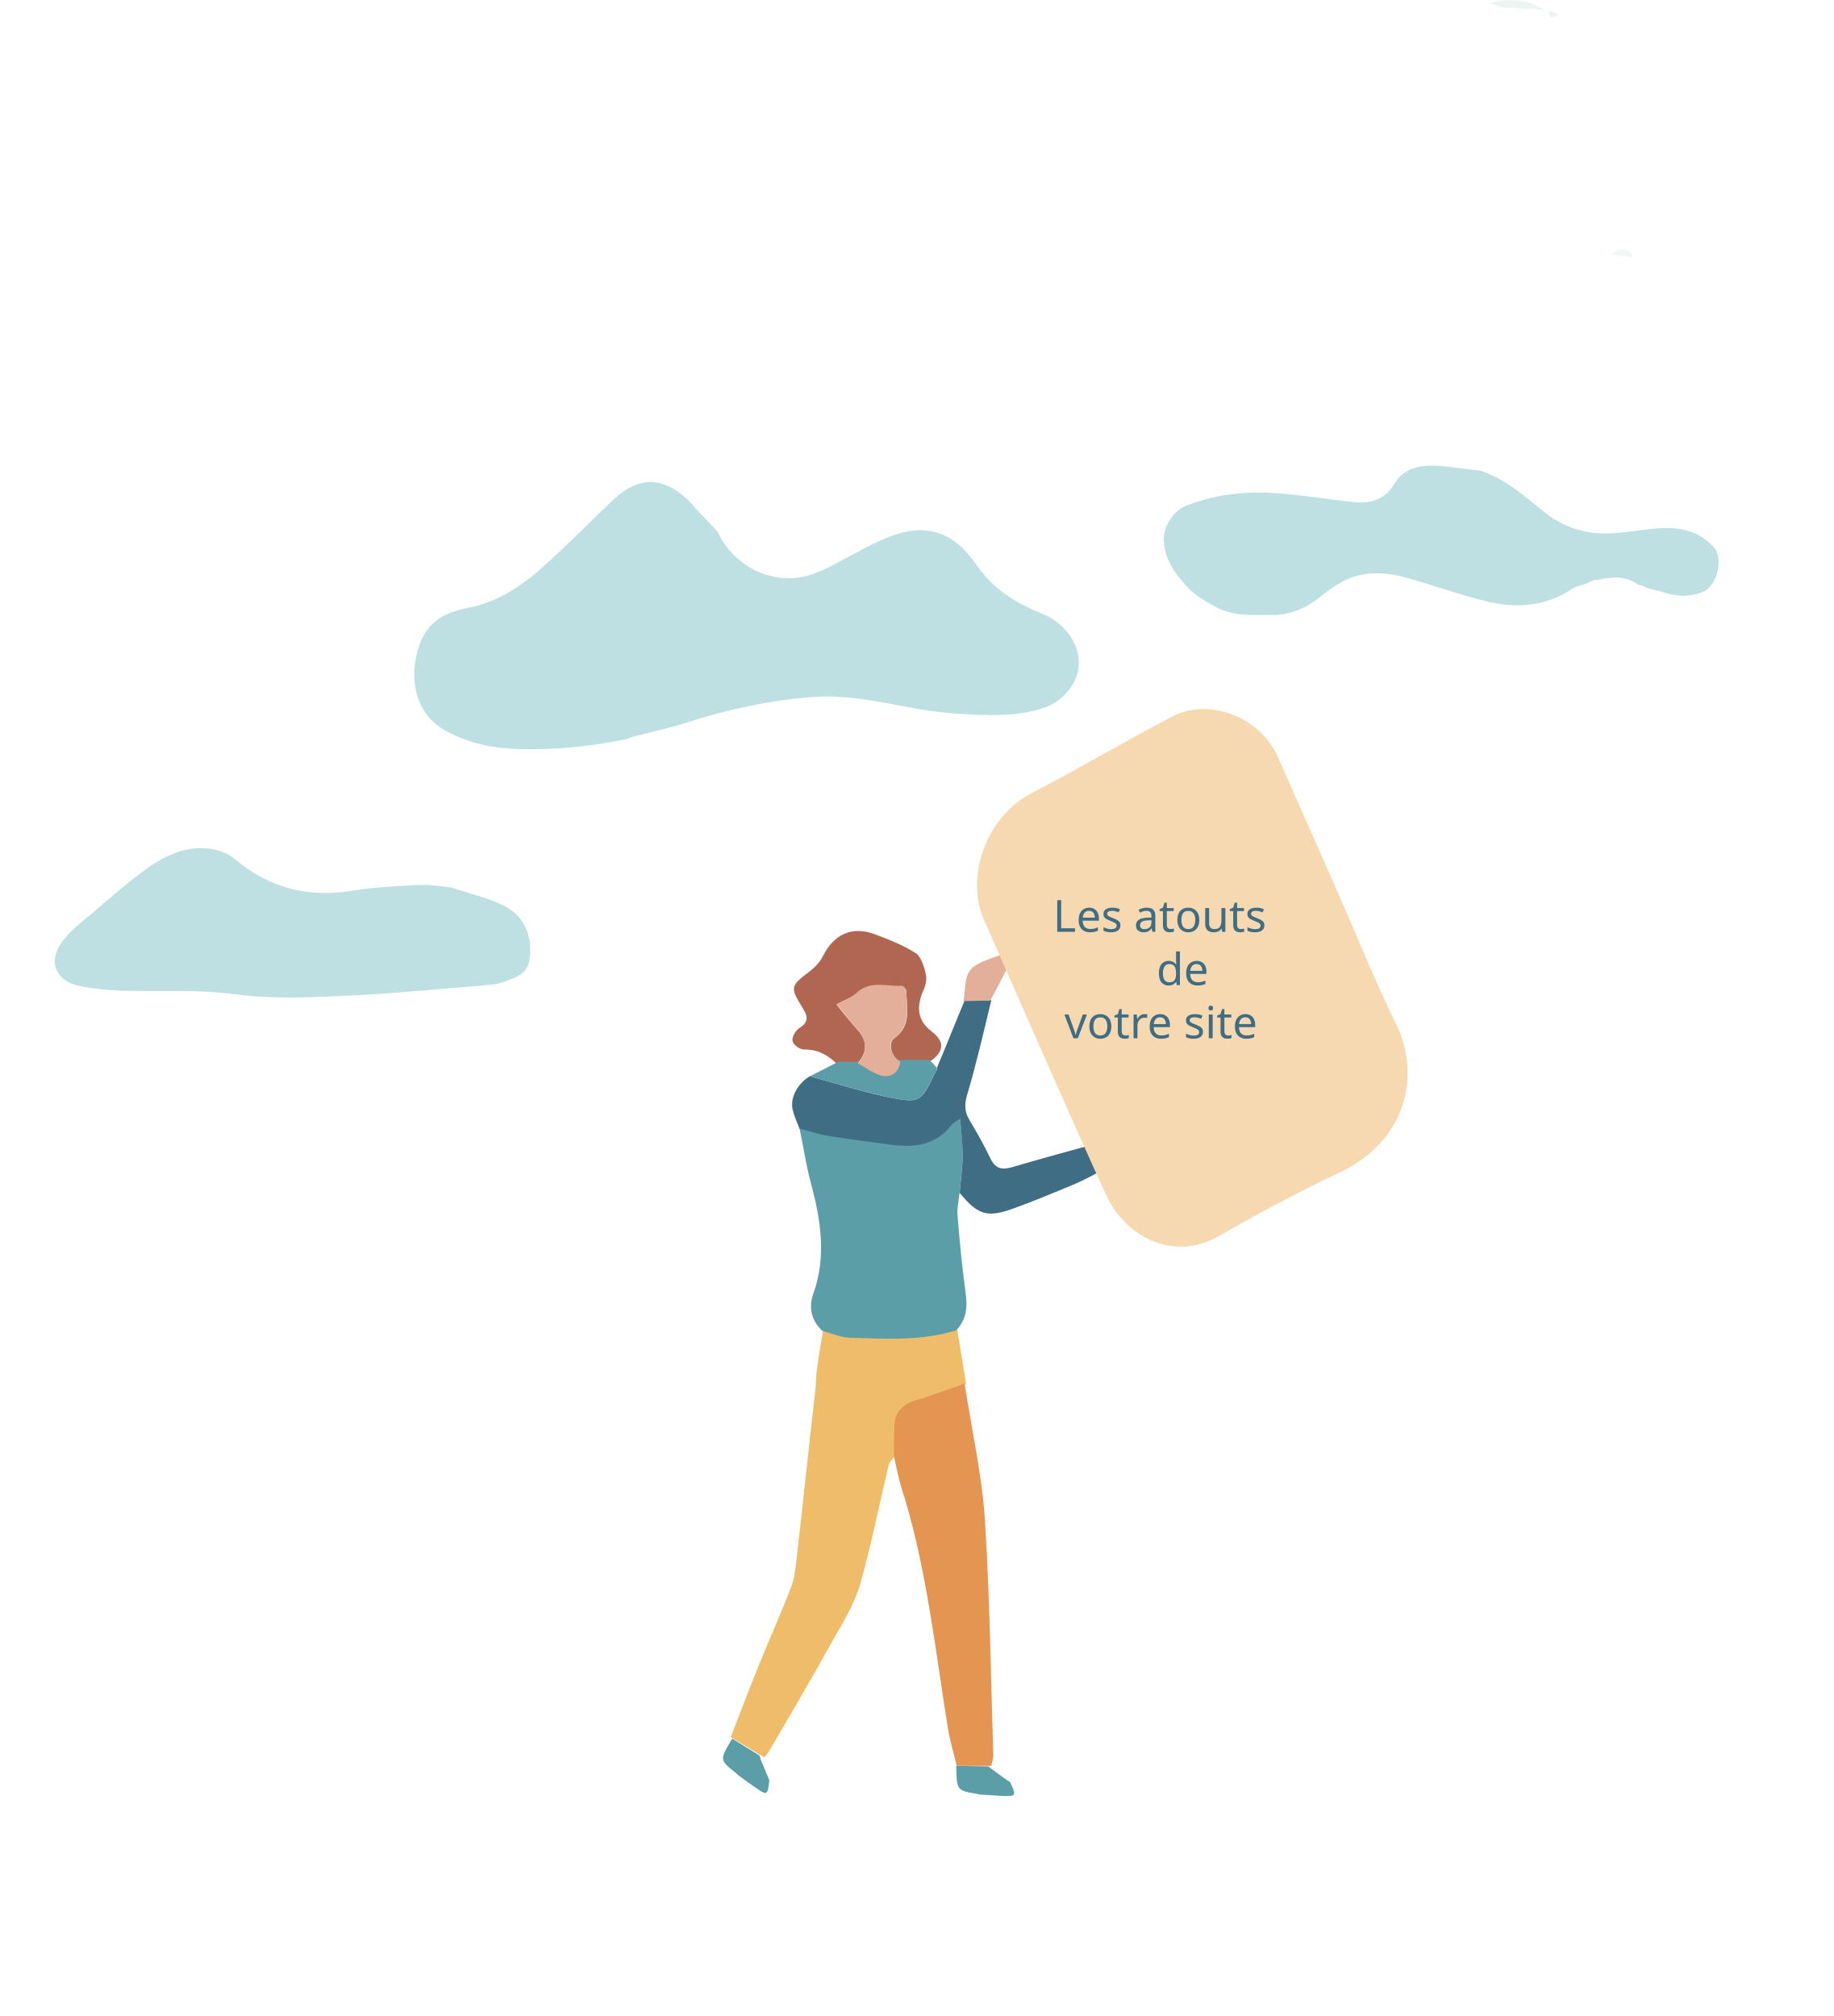
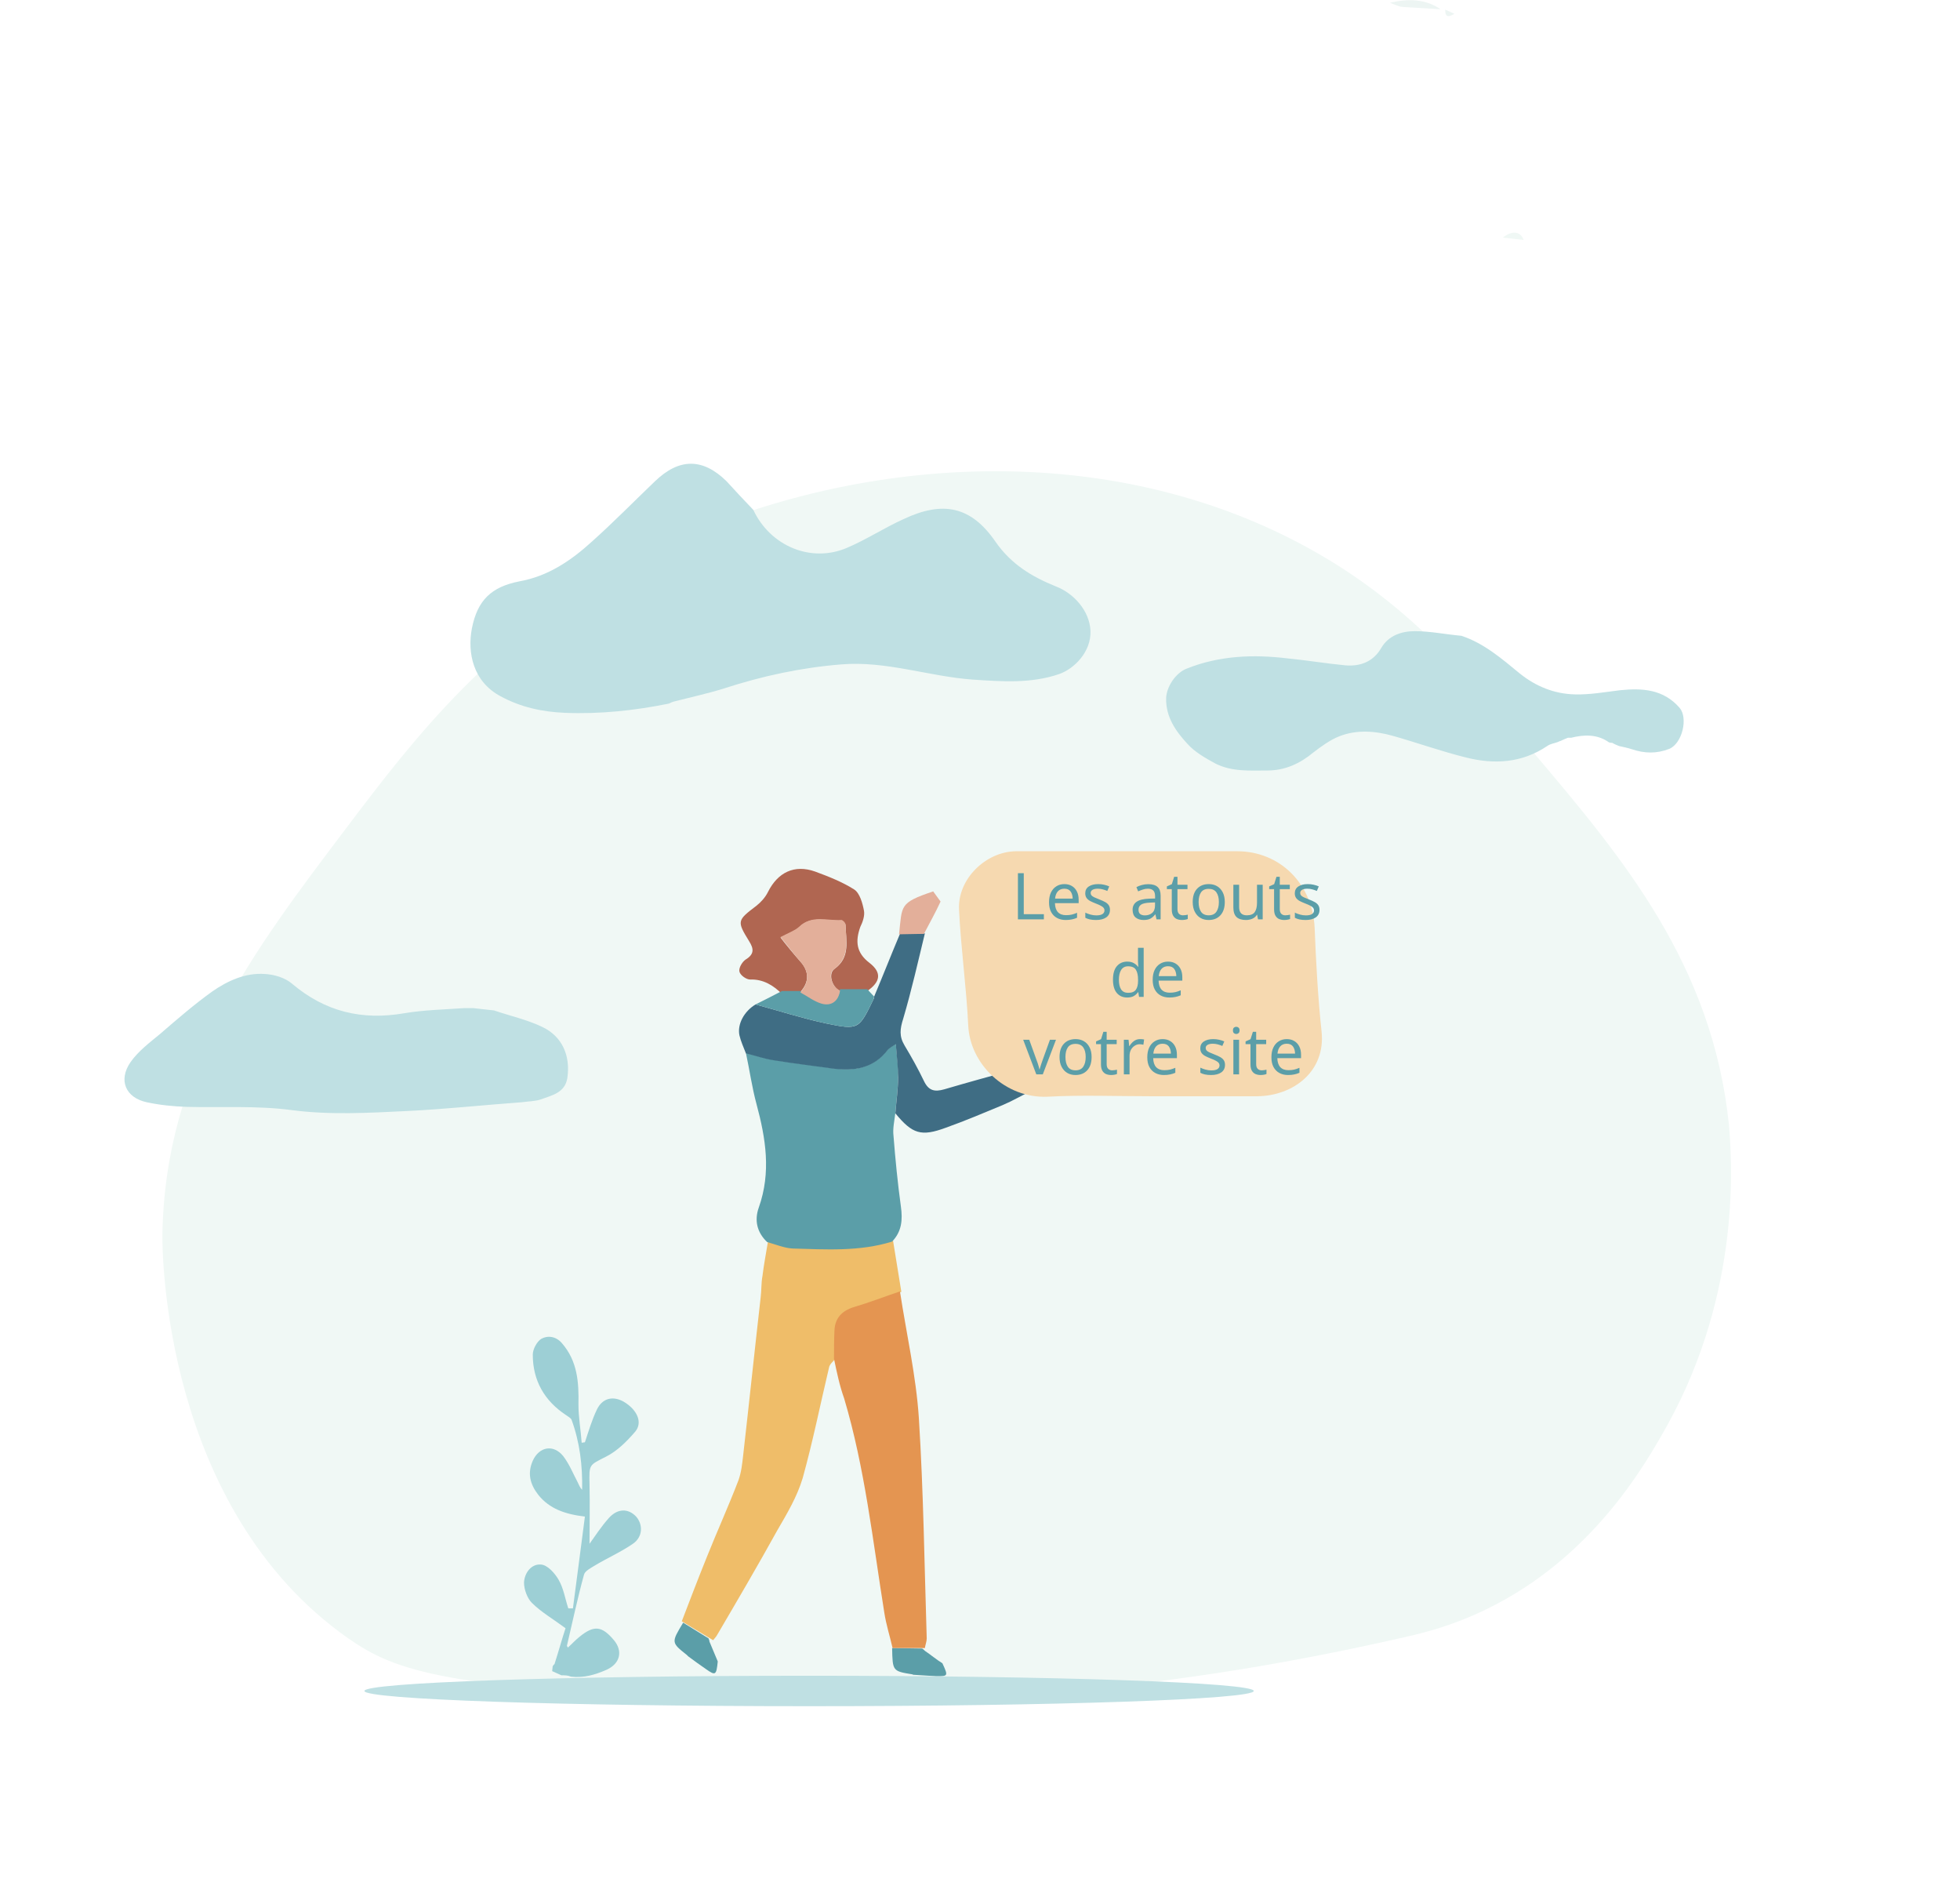
- <svg xmlns="http://www.w3.org/2000/svg" version="1.1" id="Calque_1" x="0px" y="0px" viewBox="0 0 370.8 407.8" style="enable-background:new 0 0 370.8 407.8;" xml:space="preserve">
+ <svg xmlns="http://www.w3.org/2000/svg" version="1.1" id="Calque_1" x="0px" y="0px" viewBox="0 0 424.9 407.8" style="enable-background:new 0 0 424.9 407.8;" xml:space="preserve">
  <style type="text/css">
- 	.st0{fill:#EDF5F3;}
- 	.st1{fill:#F0F8F5;}
+ 	.st0{fill:#F0F8F5;}
+ 	.st1{fill:#EDF5F3;}
	.st2{fill:#BFE0E3;}
	.st3{fill:#5B9EA8;}
	.st4{fill:#EFBD69;}
	.st5{fill:#E49551;}
	.st6{fill:#3F6D84;}
	.st7{fill:#B06651;}
	.st8{fill:#E3AF9A;}
	.st9{fill:#F6D9B0;}
- 	.st10{font-family:'HiraKakuStd-W8-83pv-RKSJ-H';}
- 	.st11{font-size:8.972px;}
+ 	.st10{fill:#9DCFD5;}
+ 	.st11{font-family:'BodoniSvtyTwoITCTT-Bold';}
+ 	.st12{font-size:14px;}
</style>
-   <path class="st0" d="M301.3,0.6c3.9-0.9,7.6-0.9,11,1.4c-2.8-0.2-5.5-0.3-8.3-0.5C303.1,1.4,302.2,0.9,301.3,0.6z" />
-   <path class="st1" d="M330.3,52c-1.5-0.2-3-0.3-4.5-0.5C327.8,49.9,329.6,50.1,330.3,52z" />
-   <path class="st0" d="M313.3,2.1c0.7,0.3,1.4,0.6,2,0.9C314.2,3.6,313.3,4,313.3,2.1z" />
-   <path class="st0" d="M298.3,1.5c0.7-0.3,1.4-0.6,2.1-0.9C299.7,0.9,299,1.2,298.3,1.5z" />
-   <path class="st2" d="M145.1,107.5c3.7,7.9,12.6,11.6,20.4,8.2c4.2-1.8,8-4.3,12.2-6.2c8.5-4,14.6-2.8,19.9,4.9  c3.4,4.9,7.9,7.6,13.1,9.7c3.9,1.5,7.3,5.3,7.5,9.6c0.2,4.6-3.6,8.3-6.8,9.4c-6.1,2.1-12.5,1.6-18.7,1.2c-9.6-0.7-18.8-4.1-28.5-3.3  c-8.7,0.7-17.1,2.5-25.4,5.2c-3.5,1.1-7.2,1.9-10.7,2.8c-0.5,0.1-0.9,0.3-1.3,0.5c-7.4,1.5-14.9,2.3-22.5,2c-4.9-0.2-9.6-1.2-14-3.6  c-6-3.2-7.2-9.5-6.2-14.7c1.2-6.1,4.2-9,10.3-10.2c6.2-1.1,11.2-4.5,15.7-8.6c4.7-4.2,9.1-8.7,13.7-13.1c5.2-5,10.3-5.1,15.5,0  C141.1,103.3,143.1,105.4,145.1,107.5z" />
-   <path class="st2" d="M320.4,118.2c-0.8,0.3-1.7,0.4-2.4,0.9c-5.5,3.7-11.5,4-17.5,2.5c-5.3-1.3-10.6-3.2-15.9-4.7  c-3.9-1.1-7.9-1.4-11.7,0.1c-2,0.8-3.9,2.2-5.6,3.5c-2.9,2.4-6.1,3.9-10,3.9c-3.8,0-7.6,0.3-11.2-1.5c-2.2-1.2-4.5-2.5-6.1-4.3  c-2.5-2.7-4.7-5.8-4.6-9.9c0.1-2.5,2.1-5.5,4.5-6.4c7-2.8,14.4-3.1,21.8-2.2c4.2,0.4,8.3,1.1,12.5,1.5c3.3,0.3,6.1-0.8,7.8-3.7  c1.6-2.8,4.5-3.7,7.3-3.7c3.4,0,6.7,0.7,10.1,1c4.9,1.6,8.8,5,12.7,8.2c3.5,2.8,7.5,4.4,11.9,4.5c3.2,0.1,6.5-0.5,9.8-0.9  c4.9-0.5,9.4-0.2,12.9,3.8c1.9,2.2,0.6,7.7-2.2,8.9c-2.8,1.1-5.4,1-8.1,0.1c-0.9-0.3-1.9-0.5-2.8-0.7c-0.5-0.2-1-0.4-1.5-0.7  c-0.2,0-0.4,0-0.7-0.1c-2.5-1.8-5.4-1.7-8.2-1c-0.2,0-0.5,0-0.7,0c-0.5,0.2-1,0.4-1.6,0.7C320.6,118.2,320.5,118.2,320.4,118.2z" />
-   <path class="st2" d="M97.2,199.4c-8.3,0.6-16.5,1.5-24.8,1.9s-16.7,0.9-25.1-0.2c-7.5-1-15.2-0.5-22.8-0.7c-2.9-0.1-5.8-0.4-8.6-1  c-4.6-1-6.2-4.8-3.5-8.7c1.7-2.4,4.1-4.2,6.4-6.1c3.7-3.2,7.4-6.4,11.3-9.2c3.3-2.3,7.2-4.1,11.4-3.8c2,0.1,4.4,0.8,5.9,2.1  c7.2,6.1,15.2,8,24.4,6.4c4.2-0.7,8.6-0.8,12.9-1.1c0.7,0,1.3,0,2,0c1.5,0.2,3,0.3,4.5,0.5c3.5,1.2,7.2,2,10.5,3.6  c4.2,2,6.1,6.1,5.4,11c-0.5,3.3-3.4,3.8-5.8,4.7C100.1,199.2,98.6,199.2,97.2,199.4z" />
+   <path class="st0" d="M361.5,308.8c-4.8,8.6-16.2,28.8-39.3,40c-7.4,3.6-13.6,5.1-17.1,5.9c-44.5,10.2-88.2,15.3-144.4,13.6  c-64.1-2-75-6.1-85.2-13.2c-40.2-28.2-40.3-84-40.3-87.2c0.5-36.4,19.5-61.5,39.7-88.2c14.8-19.6,32.1-42.4,63.7-58.8  c41.2-21.4,98.5-27.5,144.7-2.3c21.4,11.7,34,26.6,49.3,44.7c19.3,22.8,38.6,45.8,42.2,80.4C375.4,250.9,377.7,279.5,361.5,308.8z" />
+   <path class="st1" d="M301.3,0.6c3.9-0.9,7.6-0.9,11,1.4c-2.8-0.2-5.5-0.3-8.3-0.5C303.1,1.4,302.2,0.9,301.3,0.6z" />
+   <path class="st0" d="M330.3,52c-1.5-0.2-3-0.3-4.5-0.5C327.8,49.9,329.6,50.1,330.3,52z" />
+   <path class="st1" d="M313.3,2.1c0.7,0.3,1.4,0.6,2,0.9C314.2,3.6,313.3,4,313.3,2.1z" />
+   <path class="st1" d="M298.3,1.5c0.7-0.3,1.4-0.6,2.1-0.9C299.7,0.9,299,1.2,298.3,1.5z" />
+   <path class="st2" d="M163.3,110.5c3.7,7.9,12.6,11.6,20.4,8.2c4.2-1.8,8-4.3,12.2-6.2c8.5-4,14.6-2.8,19.9,4.9  c3.4,4.9,7.9,7.6,13.1,9.7c3.9,1.5,7.3,5.3,7.5,9.6c0.2,4.6-3.6,8.3-6.8,9.4c-6.1,2.1-12.5,1.6-18.7,1.2c-9.6-0.7-18.8-4.1-28.5-3.3  c-8.7,0.7-17.1,2.5-25.4,5.2c-3.5,1.1-7.2,1.9-10.7,2.8c-0.5,0.1-0.9,0.3-1.3,0.5c-7.4,1.5-14.9,2.3-22.5,2c-4.9-0.2-9.6-1.2-14-3.6  c-6-3.2-7.2-9.5-6.2-14.7c1.2-6.1,4.2-9,10.3-10.2c6.2-1.1,11.2-4.5,15.7-8.6c4.7-4.2,9.1-8.7,13.7-13.1c5.2-5,10.3-5.1,15.5,0  C159.3,106.3,161.3,108.4,163.3,110.5z" />
+   <path class="st2" d="M337.8,160.8c-0.8,0.3-1.7,0.4-2.4,0.9c-5.5,3.7-11.5,4-17.5,2.5c-5.3-1.3-10.6-3.2-15.9-4.7  c-3.9-1.1-7.9-1.4-11.7,0.1c-2,0.8-3.9,2.2-5.6,3.5c-2.9,2.4-6.1,3.9-10,3.9c-3.8,0-7.6,0.3-11.2-1.5c-2.2-1.2-4.5-2.5-6.1-4.3  c-2.5-2.7-4.7-5.8-4.6-9.9c0.1-2.5,2.1-5.5,4.5-6.4c7-2.8,14.4-3.1,21.8-2.2c4.2,0.4,8.3,1.1,12.5,1.5c3.3,0.3,6.1-0.8,7.8-3.7  c1.6-2.8,4.5-3.7,7.3-3.7c3.4,0,6.7,0.7,10.1,1c4.9,1.6,8.8,5,12.7,8.2c3.5,2.8,7.5,4.4,11.9,4.5c3.2,0.1,6.5-0.5,9.8-0.9  c4.9-0.5,9.4-0.2,12.9,3.8c1.9,2.2,0.6,7.7-2.2,8.9c-2.8,1.1-5.4,1-8.1,0.1c-0.9-0.3-1.9-0.5-2.8-0.7c-0.5-0.2-1-0.4-1.5-0.7  c-0.2,0-0.4,0-0.7-0.1c-2.5-1.8-5.4-1.7-8.2-1c-0.2,0-0.5,0-0.7,0c-0.5,0.2-1,0.4-1.6,0.7C338,160.7,337.9,160.7,337.8,160.8z" />
+   <path class="st2" d="M113.1,238.9c-8.3,0.6-16.5,1.5-24.8,1.9s-16.7,0.9-25.1-0.2c-7.5-1-15.2-0.5-22.8-0.7c-2.9-0.1-5.8-0.4-8.6-1  c-4.6-1-6.2-4.8-3.5-8.7c1.7-2.4,4.1-4.2,6.4-6.1c3.7-3.2,7.4-6.4,11.3-9.2c3.3-2.3,7.2-4.1,11.4-3.8c2,0.1,4.4,0.8,5.9,2.1  c7.2,6.1,15.2,8,24.4,6.4c4.2-0.7,8.6-0.8,12.9-1.1c0.7,0,1.3,0,2,0c1.5,0.2,3,0.3,4.5,0.5c3.5,1.2,7.2,2,10.5,3.6  c4.2,2,6.1,6.1,5.4,11c-0.5,3.3-3.4,3.8-5.8,4.7C116,238.7,114.5,238.7,113.1,238.9z" />
  <path class="st3" d="M193.4,357.2c2.1,0,4.3,0.1,6.5,0.1c0.2,0.1,0.4,0.3,0.6,0.5c1.2,0.8,2.5,1.9,3.8,2.7c1.3,2.8,1.2,2.8-1.3,2.8  c-1.6-0.1-3.3-0.2-4.8-0.3c-0.1,0-0.3,0-0.4-0.1C193.5,362.2,193.5,362.2,193.4,357.2z" />
  <path class="st3" d="M148.1,351.7c1.8,1.1,3.7,2.3,5.5,3.4c0.1,0.2,0.2,0.5,0.2,0.7c0.6,1.4,1.2,2.9,1.8,4.3c-0.3,3-0.5,3.1-2.5,1.7  c-1.3-0.9-2.7-1.9-3.9-2.8c-0.1-0.1-0.2-0.2-0.3-0.3C145.5,356,145.5,356,148.1,351.7z" />
  <path class="st4" d="M181.1,294.5c-0.5,0.6-1.3,1.2-1.4,2c-1.9,8-3.5,16-5.7,23.9c-1.2,4-3.4,7.7-5.5,11.3  c-4.2,7.6-8.6,15.1-13,22.6c-0.2,0.4-0.6,0.8-0.9,1.2c-2.3-1.4-4.5-2.7-6.8-4.1c1.8-4.7,3.6-9.4,5.5-14.1c2.2-5.5,4.7-11,6.8-16.5  c0.6-1.7,0.8-3.5,1-5.3c1.3-11.4,2.5-22.9,3.8-34.3c0.2-1.6,0.1-3.1,0.4-4.7c0.3-2.5,0.8-5,1.2-7.5c1.8,0.5,3.6,1.3,5.5,1.4  c7.2,0.2,14.5,0.7,21.6-1.5c0.6,3.7,1.2,7.4,1.8,11.1c-3.3,1.1-6.6,2.4-10,3.4c-2.6,0.8-4.1,2.4-4.2,5.1  C181.1,290.4,181.1,292.4,181.1,294.5z" />
  <path class="st3" d="M193.4,269.1c-7.1,2.2-14.4,1.7-21.6,1.5c-1.8-0.1-3.7-0.9-5.5-1.4c-2.2-2.1-2.8-4.7-1.8-7.5  c2.7-7.6,1.5-15-0.5-22.4c-1-3.7-1.5-7.4-2.3-11.1c2,0.5,4,1.2,6,1.5c4.2,0.7,8.5,1.2,12.8,1.8c4.7,0.7,8.9,0,12-4.1  c0.2-0.3,0.6-0.4,1.7-1.2c0.2,2.8,0.6,5,0.5,7.2c0,2.6-0.4,5.2-0.6,7.8c-0.2,1.7-0.6,3.4-0.4,5c0.4,5.1,0.9,10.2,1.6,15.3  C195.7,264.4,195.5,266.9,193.4,269.1z" />
  <path class="st5" d="M180.8,294.5c0-2,0-4,0.1-6.1c0.1-2.7,1.6-4.3,4.2-5.1c3.4-1,6.7-2.3,10-3.4c1.4,9.2,3.5,18.3,4.1,27.5  c1,15.9,1.2,31.8,1.7,47.7c0,0.7-0.3,1.4-0.4,2.1c-2.3,0-4.7,0-7,0c-0.6-2.6-1.4-5.1-1.8-7.7c-2.5-15.6-4.2-31.3-8.7-46.4  C182,300.3,181.4,297.4,180.8,294.5z" />
  <path class="st6" d="M194.1,241.3c0.2-2.6,0.6-5.2,0.6-7.8c0-2.2-0.3-4.4-0.5-7.2c-1.1,0.7-1.4,0.9-1.7,1.2c-3.1,4.1-7.3,4.7-12,4.1  c-4.3-0.6-8.5-1.1-12.8-1.8c-2-0.3-4-1-6-1.5c-0.5-1.3-1.1-2.6-1.4-3.9c-0.5-2.4,1-5.2,3.5-6.7c5.1,1.4,10.1,3,15.2,4.1  c7.2,1.5,7.2,1.3,10.4-5.3c0.1-0.1,0.1-0.3,0.1-0.5c1.9-4.5,3.7-9.1,5.6-13.6c1.8,0,3.6-0.1,5.4-0.1c-1.5,6.2-2.9,12.4-4.7,18.5  c-0.7,2.2-0.9,3.8,0.3,5.8c1.5,2.5,2.9,5,4.2,7.7c1,2.1,2.3,2.4,4.4,1.8c5.1-1.5,10.2-2.9,15.3-4.3c0,2.4,1.6,3.6,3.4,4.7  c-2,1-3.9,2.1-6,3c-4.1,1.7-8.1,3.4-12.3,4.9C199.7,246.4,197.8,245.8,194.1,241.3z" />
  <path class="st7" d="M169.6,215.5c-1.9-1.9-4.1-3.3-7-3.2c-0.8,0-2.1-0.9-2.3-1.7s0.6-2.1,1.3-2.6c2-1.2,1.8-2.4,0.8-4  c-2.7-4.4-2.6-4.5,1.6-7.7c1-0.8,1.9-1.8,2.5-3c2.1-4.2,5.7-6,10.2-4.4c3,1.1,6,2.3,8.5,3.9c1.2,0.8,1.8,3,2.1,4.6  c0.2,1.1-0.3,2.5-0.8,3.5c-1.1,3.1-0.9,5.6,2,7.8c2.7,2.1,2.4,4.1-0.5,6.1c-2,0-3.9,0-5.9,0c-1.8-0.9-2.6-3.8-1.2-4.8  c3.5-2.5,2.5-6.1,2.4-9.5c0-0.3-0.6-1-0.9-1c-3.1,0.2-6.5-1.2-9.2,1.5c-0.9,0.9-2.3,1.3-4,2.2c1.4,1.8,2.8,3.5,4.3,5.2  c1.9,2.1,2,4.4,0,6.6C172.3,215.5,171,215.5,169.6,215.5z" />
  <path class="st3" d="M169.5,214.8c1.3,0,2.7,0,4,0c1.5,0.8,2.9,2,4.5,2.4c2.3,0.7,3.8-0.6,4.1-2.8c2,0,3.9,0,5.9,0  c0.5,0.5,1,1.1,1.5,1.6c0,0.2-0.1,0.3-0.1,0.5c-3.2,6.6-3.3,6.8-10.4,5.3c-5.1-1.1-10.1-2.7-15.2-4.1  C165.8,216.7,167.6,215.8,169.5,214.8z" />
  <path class="st8" d="M200.3,202.4c-1.8,0-3.6,0.1-5.4,0.1c0.7-6.3,0-6.8,7.4-9.3c0.6,0.8,1.1,1.5,1.6,2.2  C202.8,197.8,201.5,200.1,200.3,202.4z" />
  <path class="st8" d="M182.1,214.7c-0.3,2.2-1.8,3.5-4.1,2.8c-1.6-0.5-3-1.6-4.5-2.4c2-2.2,1.9-4.6,0-6.7c-1.5-1.7-2.9-3.6-4.3-5.3  c1.7-0.9,3.1-1.4,4-2.2c2.8-2.7,6.1-1.3,9.2-1.5c0.3,0,0.9,0.6,0.9,1c0.1,3.4,1,7-2.4,9.6C179.4,210.8,180.2,213.8,182.1,214.7z" />
-   <path class="st9" d="M270.6,180.6c3.9,8.8,7.4,17.6,11.6,26.2c5.6,11.1,1.8,24.2-11.1,30.3c-8.4,4-16.5,8.3-24.5,12.9  c-9.1,5.2-18.8,0.5-22.9-8.3c-8.4-18.4-16.4-36.9-24.6-55.4c-4.2-9.5,0.9-21.5,9.6-25.9c9.7-5,19-10.6,28.7-15.6  c7.4-3.7,17.4,0.4,20.9,8C262.3,161.9,266.5,171.2,270.6,180.6z" />
-   <text transform="matrix(1 0 0 1 212.9603 188.4948)" class="st6 st10 st11">Les atouts</text>
-   <text transform="matrix(1 0 0 1 233.8939 199.2604)" class="st6 st10 st11">de</text>
-   <text transform="matrix(1 0 0 1 215.2776 210.026)" class="st6 st10 st11">votre site</text>
+   <path class="st9" d="M249.3,237.6c-7.4,0-14.8-0.3-22.2,0.1c-9.2,0.4-16.8-7.1-17.2-15.4c-0.4-8.4-1.6-16.8-2-25.2  c-0.3-6.6,5.8-12.5,12.3-12.6c16,0,32,0,48,0c9.3,0,16.4,7.1,16.8,16.7c0.3,7.5,0.7,14.9,1.5,22.4c0.9,8.6-6.1,13.9-13.9,14  c-0.1,0-0.2,0-0.4,0C264.6,237.6,257,237.6,249.3,237.6z" />
+   <ellipse class="st2" cx="175.4" cy="366.5" rx="96.4" ry="3.3" />
+   <path class="st10" d="M121.7,363.1c-0.7-0.3-1.3-0.6-2-0.9c0-0.3,0.1-0.6,0.1-1c0.1-0.2,0.2-0.4,0.4-0.5c0.9-2.8,1.7-5.7,2.4-7.8  c-2.7-2-5.3-3.5-7.3-5.5c-1-1-1.7-2.9-1.7-4.4c0.1-2.1,1.6-4.1,3.7-3.9c1.4,0.1,3,1.9,3.8,3.3c1.1,1.9,1.4,4.1,2.1,6.2  c0.3,0,0.6,0,1,0c0.9-6.6,1.7-13.2,2.6-19.9c-4.3-0.5-7.7-1.7-10.1-4.7c-1.8-2.3-2.4-4.7-1.2-7.4c1.4-3.1,4.5-3.6,6.6-1  c1.3,1.7,2.1,3.7,3.1,5.6c0.3,0.6,0.5,1.2,1,1.7c0.1-5.2-0.5-10.3-2.3-15.2c-0.2-0.4-0.8-0.7-1.2-1c-4.7-3.1-7.2-7.5-7.2-13.1  c0-1.2,0.9-2.8,1.8-3.4c1.4-0.8,3.2-0.6,4.5,0.9c3.4,3.9,3.7,8.5,3.6,13.3c0,2.8,0.5,5.5,0.7,8.3c0.2,0,0.5-0.1,0.7-0.1  c0.8-2.4,1.5-4.8,2.6-7.1c1.2-2.5,3.5-3,5.8-1.7c2.9,1.7,4.2,4.5,2.5,6.5c-1.8,2.1-3.9,4.2-6.3,5.4c-3.7,1.9-3.7,1.6-3.6,6  c0.1,4.5,0,9.1,0,12.9c1.1-1.5,2.5-3.7,4.2-5.6c1.9-2.1,4.2-2.1,5.9-0.3c1.5,1.7,1.5,4.4-0.7,5.9c-2.6,1.8-5.6,3.1-8.4,4.8  c-0.8,0.5-2,1.1-2.2,1.9c-1.4,5.1-2.5,10.3-3.7,15.4c0,0.1,0.2,0.3,0.2,0.4c0.9-0.8,1.7-1.7,2.6-2.4c3.1-2.5,4.8-2.3,7.4,0.8  c2,2.4,1.3,5.1-1.6,6.4c-2.5,1.1-4.9,1.8-7.7,1.5C123.1,363.1,122.4,363.1,121.7,363.1z" />
+   <text transform="matrix(1 0 0 1 219.3126 199.26)">
+     <tspan x="0" y="0" class="st3 st11 st12">Les atouts</tspan>
+     <tspan x="21.2" y="16.8" class="st3 st11 st12">de</tspan>
+     <tspan x="2.5" y="33.6" class="st3 st11 st12">votre site</tspan>
+   </text>
</svg>
